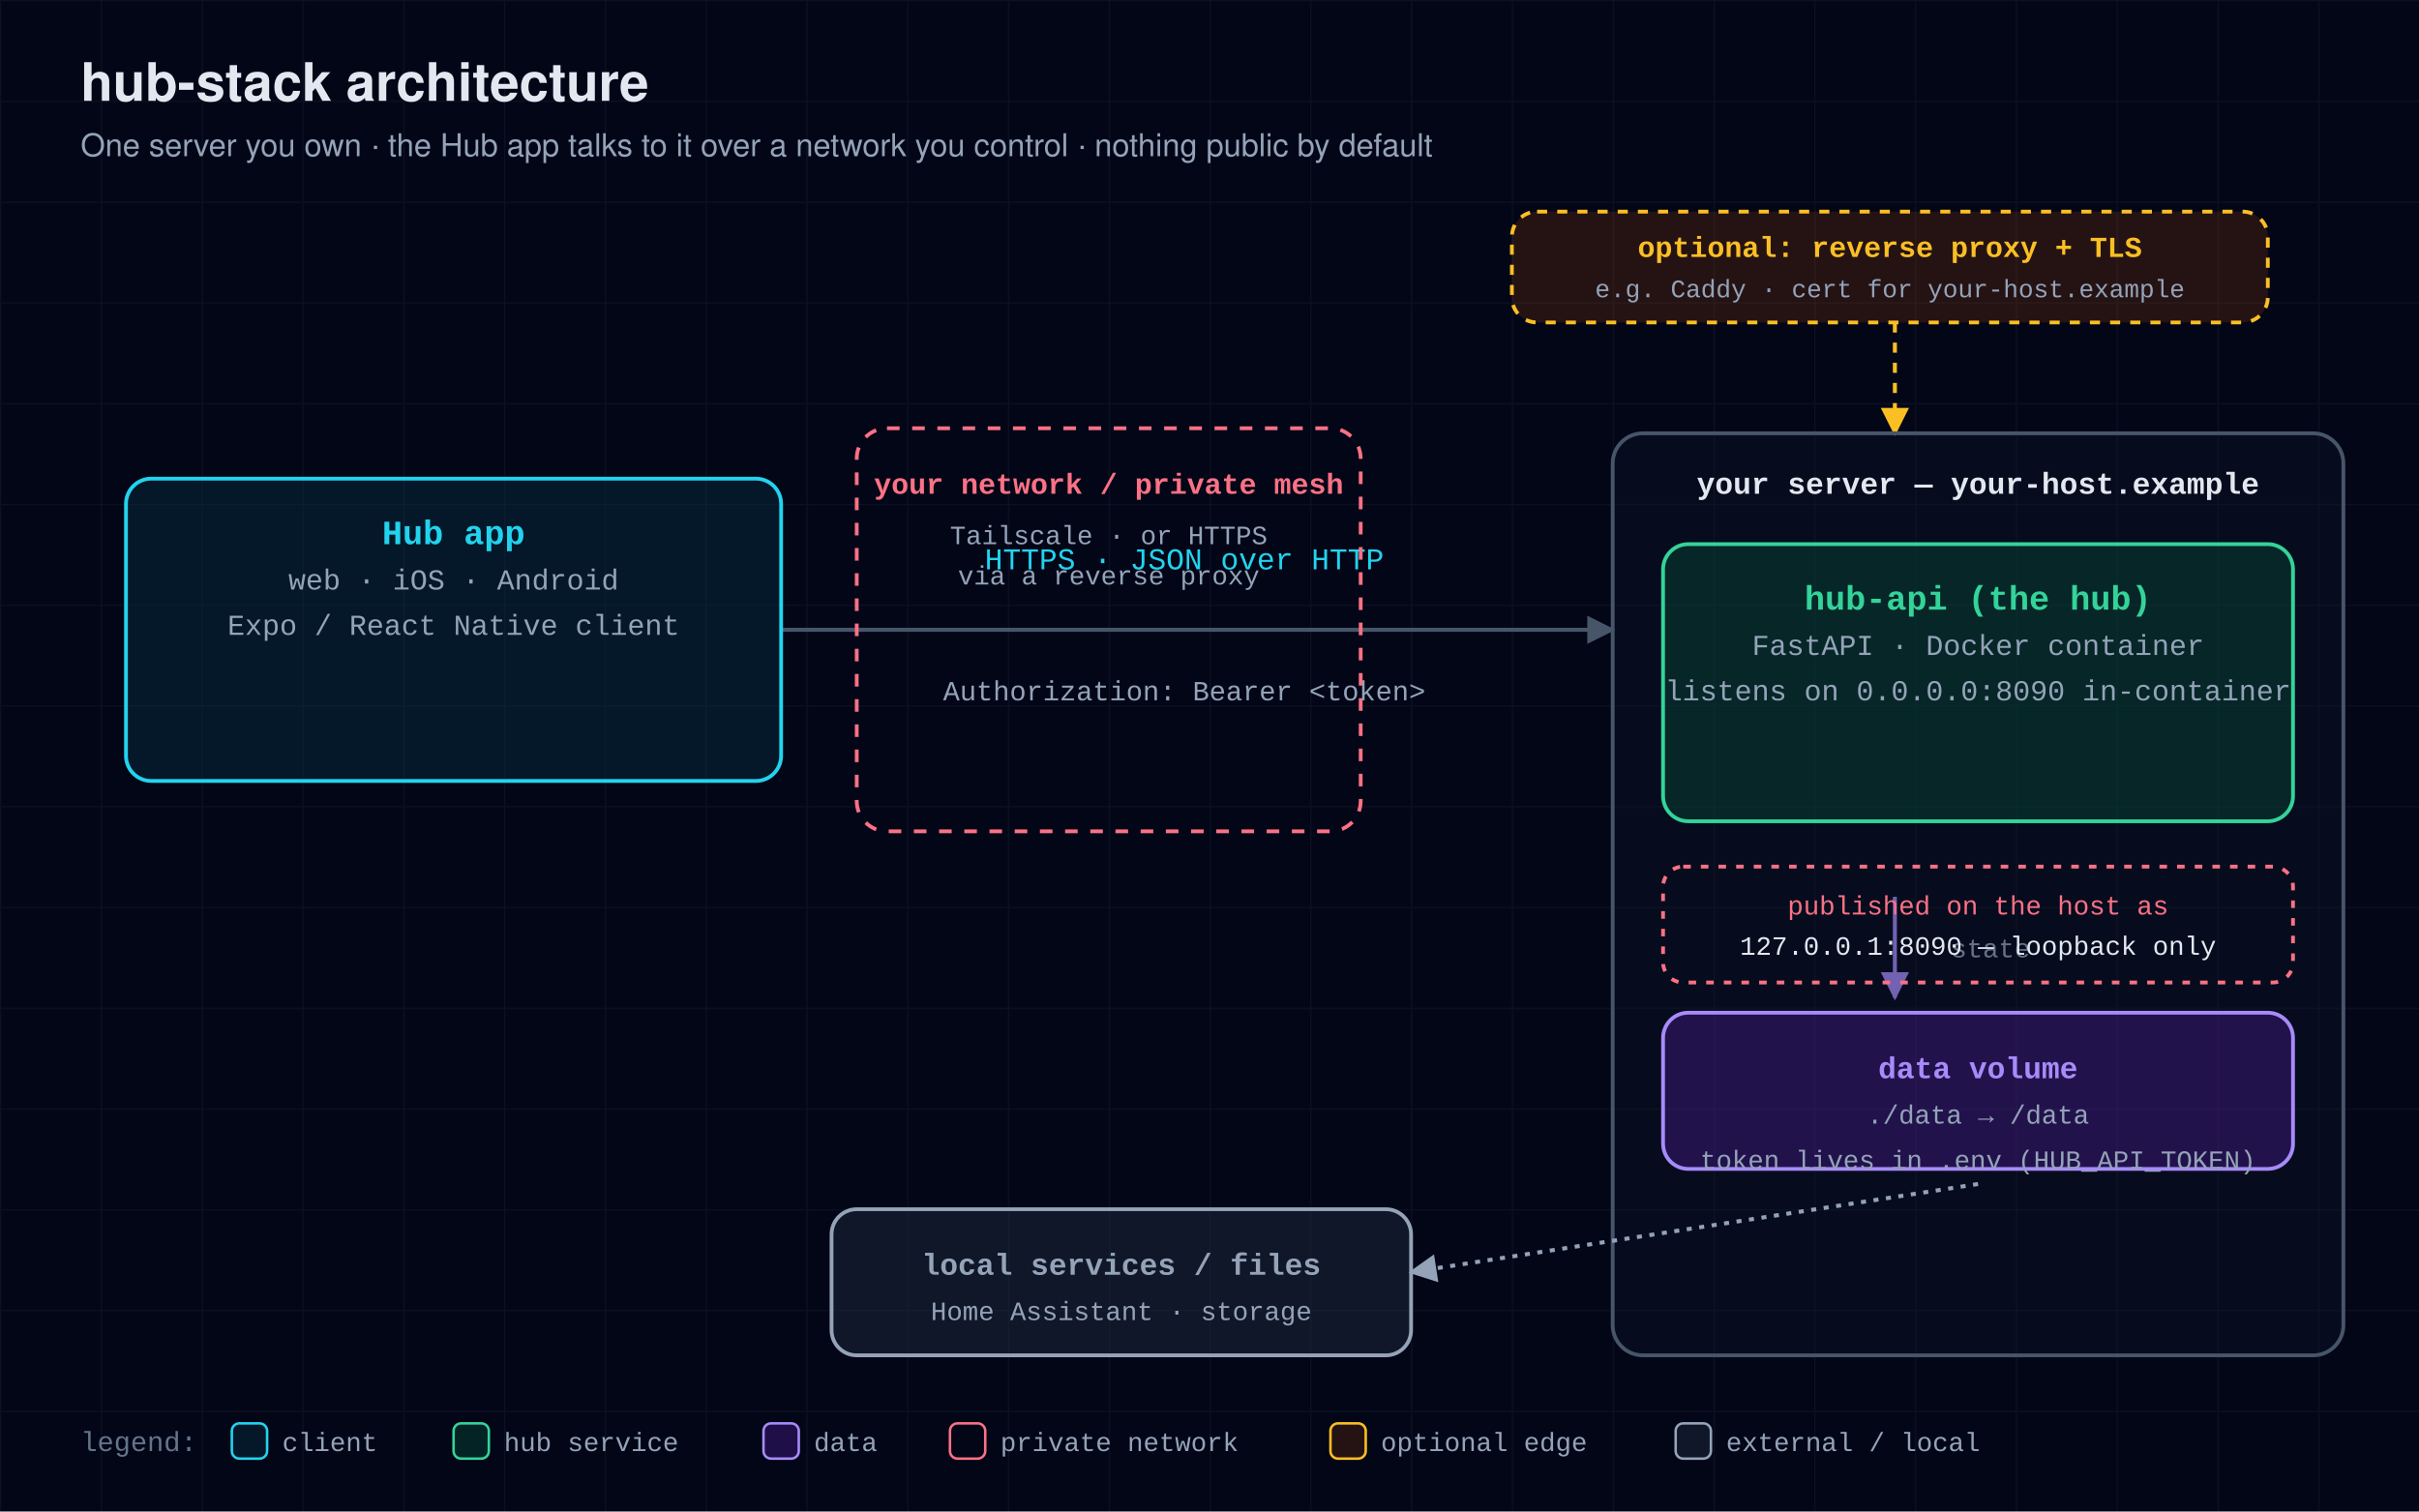
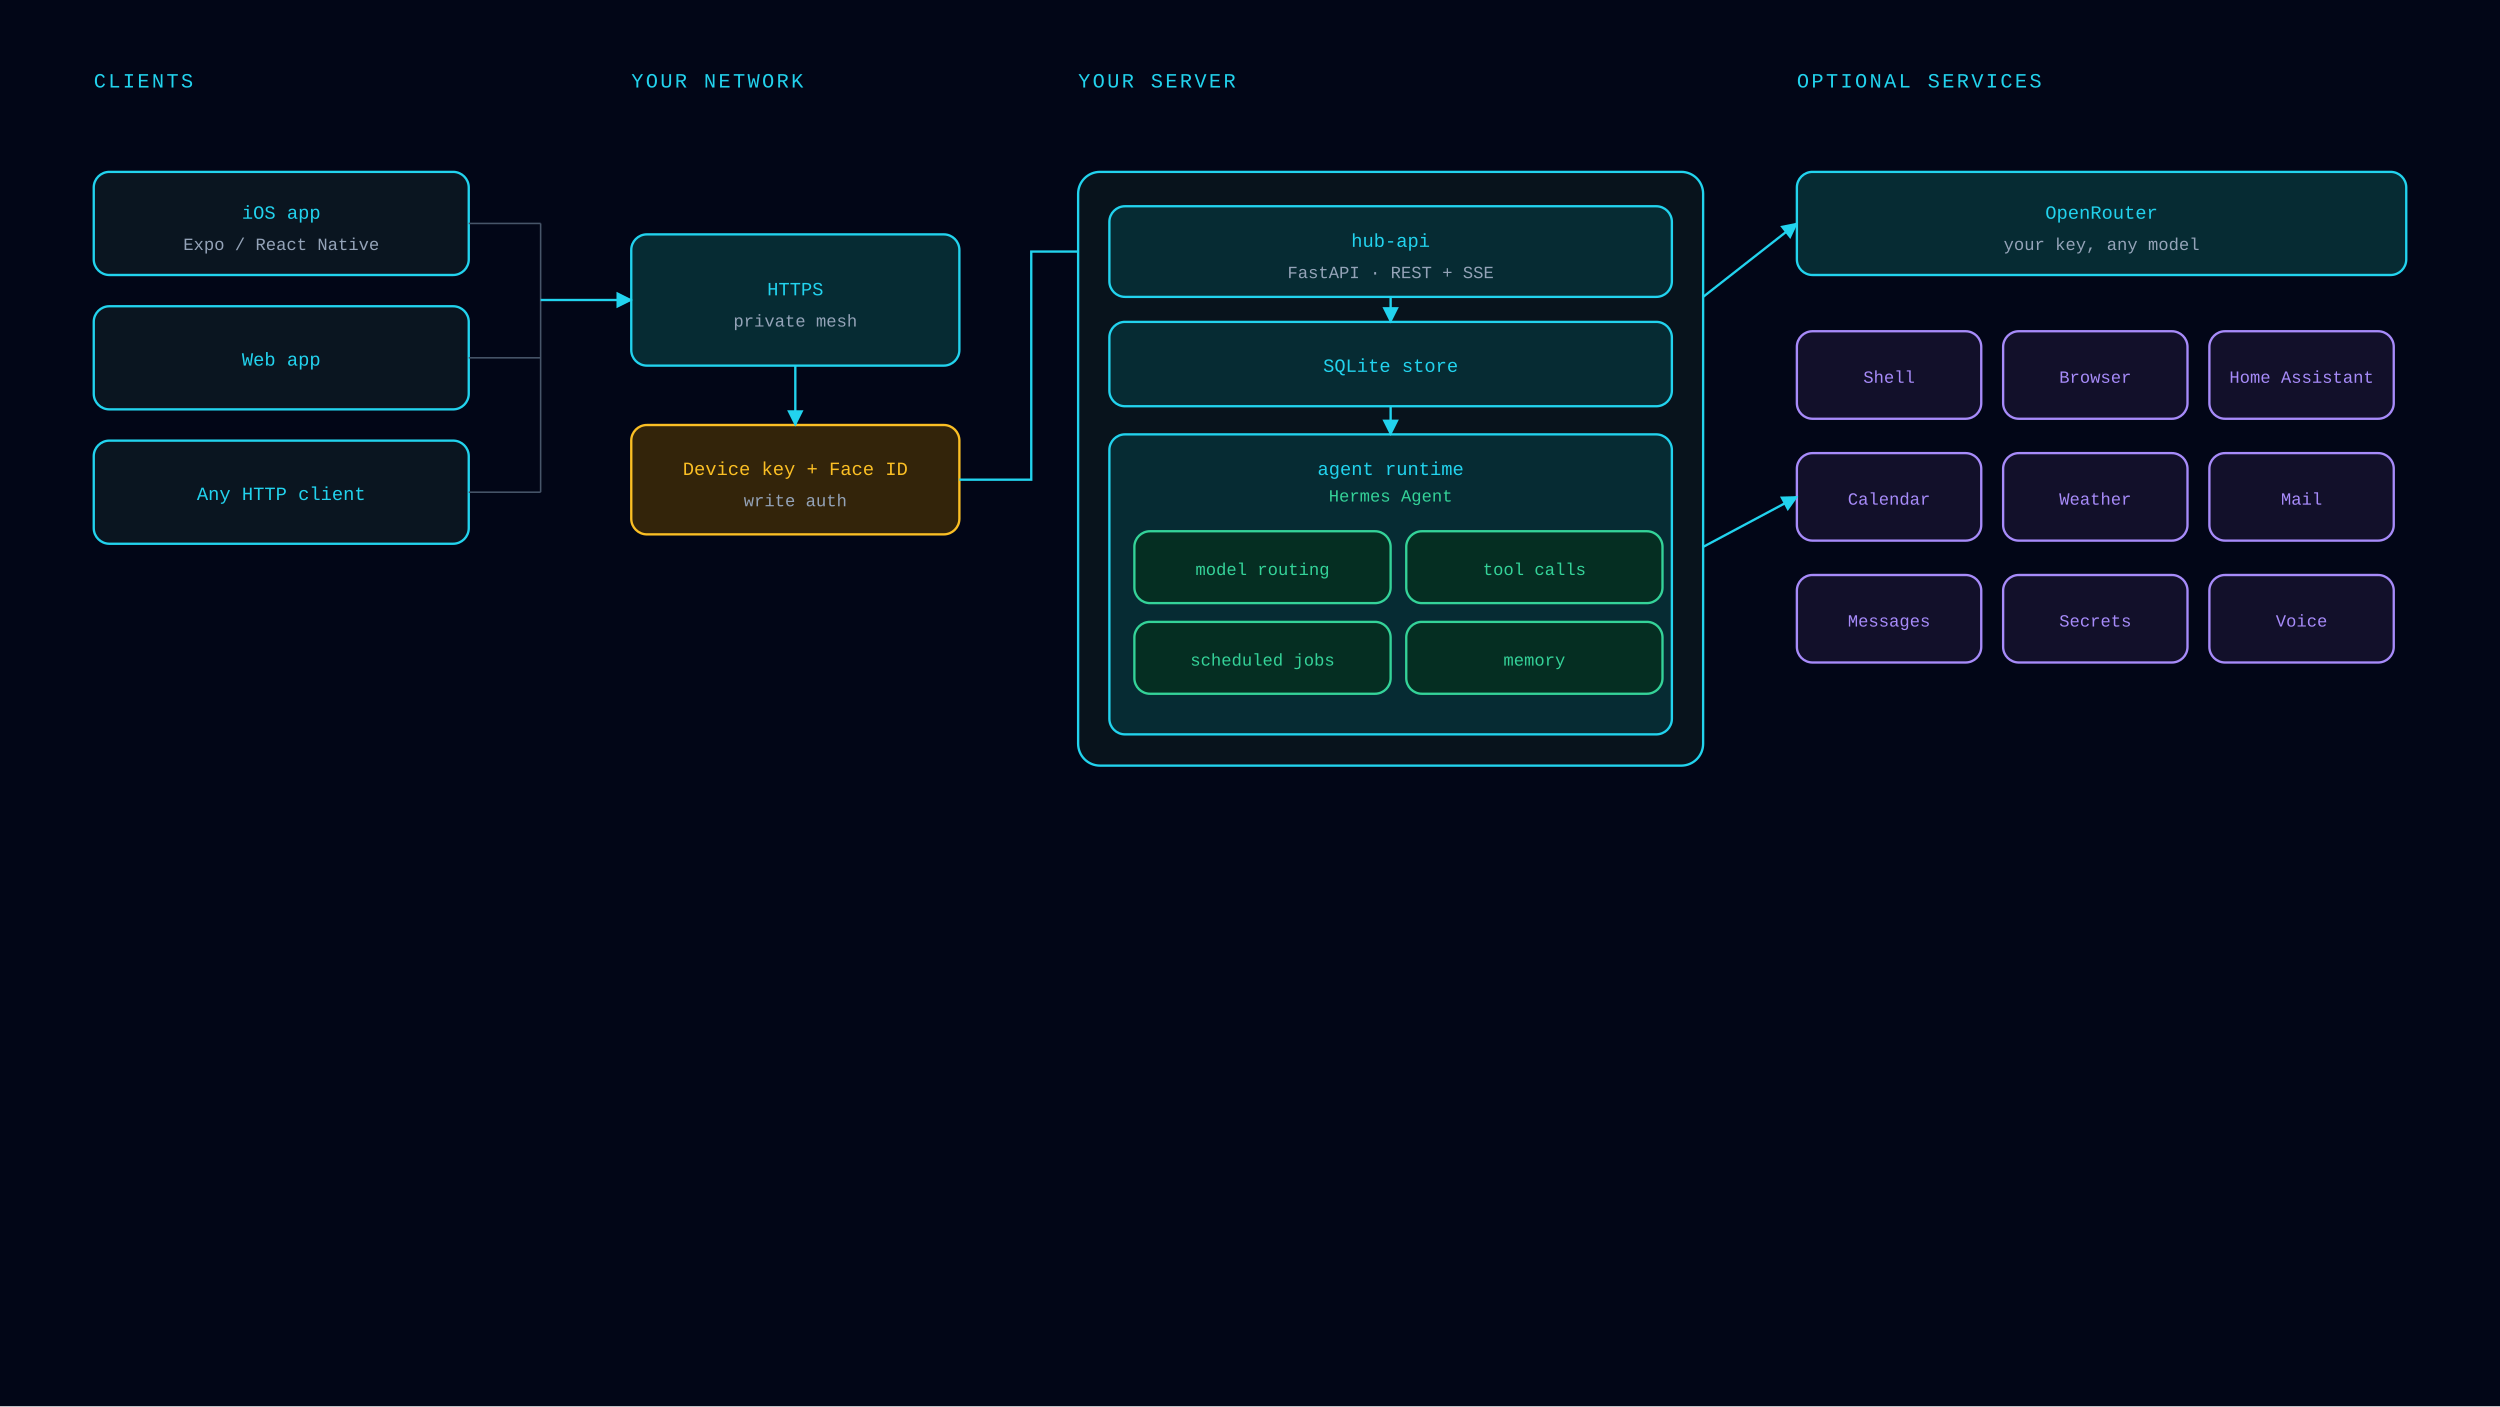
- <svg xmlns="http://www.w3.org/2000/svg" viewBox="0 0 960 600" width="960" height="600" role="img">
+ <svg xmlns="http://www.w3.org/2000/svg" width="1600" height="900" viewBox="0 0 1600 900">
  <defs>
-     <pattern id="grid" width="40" height="40" patternUnits="userSpaceOnUse">
-       <path d="M 40 0 L 0 0 0 40" fill="none" stroke="rgba(148,163,184,0.07)" stroke-width="1" />
-     </pattern>
-     <marker id="ar-475569" viewBox="0 0 10 10" refX="9" refY="5" markerWidth="7" markerHeight="7" orient="auto-start-reverse">
-       <path d="M0,0 L10,5 L0,10 z" fill="#475569" />
+     <marker id="a0" viewBox="0 0 10 10" refX="9" refY="5" markerWidth="7" markerHeight="7" orient="auto-start-reverse">
+       <path d="M 0 0 L 10 5 L 0 10 z" fill="#475569" />
    </marker>
-     <marker id="ar-94a3b8" viewBox="0 0 10 10" refX="9" refY="5" markerWidth="7" markerHeight="7" orient="auto-start-reverse">
-       <path d="M0,0 L10,5 L0,10 z" fill="#94a3b8" />
+     <marker id="a1" viewBox="0 0 10 10" refX="9" refY="5" markerWidth="7" markerHeight="7" orient="auto-start-reverse">
+       <path d="M 0 0 L 10 5 L 0 10 z" fill="#22d3ee" />
    </marker>
-     <marker id="ar-a78bfa" viewBox="0 0 10 10" refX="9" refY="5" markerWidth="7" markerHeight="7" orient="auto-start-reverse">
-       <path d="M0,0 L10,5 L0,10 z" fill="#a78bfa" />
+     <marker id="a2" viewBox="0 0 10 10" refX="9" refY="5" markerWidth="7" markerHeight="7" orient="auto-start-reverse">
+       <path d="M 0 0 L 10 5 L 0 10 z" fill="#fbbf24" />
    </marker>
-     <marker id="ar-fbbf24" viewBox="0 0 10 10" refX="9" refY="5" markerWidth="7" markerHeight="7" orient="auto-start-reverse">
-       <path d="M0,0 L10,5 L0,10 z" fill="#fbbf24" />
+     <marker id="a3" viewBox="0 0 10 10" refX="9" refY="5" markerWidth="7" markerHeight="7" orient="auto-start-reverse">
+       <path d="M 0 0 L 10 5 L 0 10 z" fill="#fb7185" />
    </marker>
  </defs>
-   <rect width="960" height="600" fill="#020617" />
-   <rect width="960" height="600" fill="url(#grid)" />
-   <text x="32" y="40" font-family="ui-sans-serif, system-ui, 'Segoe UI', Helvetica, Arial, sans-serif" font-size="21" fill="#e2e8f0" text-anchor="start" font-weight="600">hub-stack architecture</text>
-   <text x="32" y="62" font-family="ui-sans-serif, system-ui, 'Segoe UI', Helvetica, Arial, sans-serif" font-size="12.5" fill="#94a3b8" text-anchor="start">One server you own · the Hub app talks to it over a network you control · nothing public by default</text>
-   <path d="M310,250 L640,250" fill="none" stroke="#475569" stroke-width="1.6" marker-end="url(#ar-475569)" />
-   <text x="470" y="226" font-family="ui-monospace, 'JetBrains Mono', SFMono-Regular, Menlo, Consolas, 'Liberation Mono', monospace" font-size="12" fill="#22d3ee" text-anchor="middle">HTTPS · JSON over HTTP</text>
-   <text x="470" y="278" font-family="ui-monospace, 'JetBrains Mono', SFMono-Regular, Menlo, Consolas, 'Liberation Mono', monospace" font-size="11" fill="#94a3b8" text-anchor="middle">Authorization: Bearer &lt;token&gt;</text>
-   <path d="M752,128 L752,172" fill="none" stroke="#fbbf24" stroke-width="1.6" stroke-dasharray="4 4" marker-end="url(#ar-fbbf24)" />
-   <path d="M752,356 L752,396" fill="none" stroke="#a78bfa" stroke-width="1.6" marker-end="url(#ar-a78bfa)" />
-   <text x="790" y="380" font-family="ui-monospace, 'JetBrains Mono', SFMono-Regular, Menlo, Consolas, 'Liberation Mono', monospace" font-size="10.5" fill="#94a3b8" text-anchor="middle">state</text>
-   <rect x="50" y="190" width="260" height="120" rx="10" fill="rgba(8, 51, 68, 0.4)" stroke="#22d3ee" stroke-width="1.5" />
-   <text x="180.0" y="216" font-family="ui-monospace, 'JetBrains Mono', SFMono-Regular, Menlo, Consolas, 'Liberation Mono', monospace" font-size="13.5" fill="#22d3ee" text-anchor="middle" font-weight="600">Hub app</text>
-   <text x="180.0" y="234" font-family="ui-monospace, 'JetBrains Mono', SFMono-Regular, Menlo, Consolas, 'Liberation Mono', monospace" font-size="11.5" fill="#94a3b8" text-anchor="middle">web · iOS · Android</text>
-   <text x="180.0" y="252" font-family="ui-monospace, 'JetBrains Mono', SFMono-Regular, Menlo, Consolas, 'Liberation Mono', monospace" font-size="11.5" fill="#94a3b8" text-anchor="middle">Expo / React Native client</text>
-   <rect x="340" y="170" width="200" height="160" rx="12" fill="none" stroke="#fb7185" stroke-width="1.5" stroke-dasharray="5 5" />
-   <text x="440" y="196" font-family="ui-monospace, 'JetBrains Mono', SFMono-Regular, Menlo, Consolas, 'Liberation Mono', monospace" font-size="11.5" fill="#fb7185" text-anchor="middle" font-weight="600">your network / private mesh</text>
-   <text x="440" y="216" font-family="ui-monospace, 'JetBrains Mono', SFMono-Regular, Menlo, Consolas, 'Liberation Mono', monospace" font-size="10.5" fill="#94a3b8" text-anchor="middle">Tailscale · or HTTPS</text>
-   <text x="440" y="232" font-family="ui-monospace, 'JetBrains Mono', SFMono-Regular, Menlo, Consolas, 'Liberation Mono', monospace" font-size="10.5" fill="#94a3b8" text-anchor="middle">via a reverse proxy</text>
-   <rect x="600" y="84" width="300" height="44" rx="10" fill="rgba(120, 53, 15, 0.3)" stroke="#fbbf24" stroke-width="1.5" stroke-dasharray="4 4" />
-   <text x="750" y="102" font-family="ui-monospace, 'JetBrains Mono', SFMono-Regular, Menlo, Consolas, 'Liberation Mono', monospace" font-size="11.5" fill="#fbbf24" text-anchor="middle" font-weight="600">optional: reverse proxy + TLS</text>
-   <text x="750" y="118" font-family="ui-monospace, 'JetBrains Mono', SFMono-Regular, Menlo, Consolas, 'Liberation Mono', monospace" font-size="10" fill="#94a3b8" text-anchor="middle">e.g. Caddy · cert for your-host.example</text>
-   <rect x="640" y="172" width="290" height="366" rx="12" fill="rgba(15, 23, 42, 0.35)" stroke="#475569" stroke-width="1.5" />
-   <text x="785" y="196" font-family="ui-monospace, 'JetBrains Mono', SFMono-Regular, Menlo, Consolas, 'Liberation Mono', monospace" font-size="12" fill="#e2e8f0" text-anchor="middle" font-weight="600">your server — your-host.example</text>
-   <rect x="660" y="216" width="250" height="110" rx="10" fill="rgba(6, 78, 59, 0.4)" stroke="#34d399" stroke-width="1.5" />
-   <text x="785.0" y="242" font-family="ui-monospace, 'JetBrains Mono', SFMono-Regular, Menlo, Consolas, 'Liberation Mono', monospace" font-size="13.5" fill="#34d399" text-anchor="middle" font-weight="600">hub-api  (the hub)</text>
-   <text x="785.0" y="260" font-family="ui-monospace, 'JetBrains Mono', SFMono-Regular, Menlo, Consolas, 'Liberation Mono', monospace" font-size="11.5" fill="#94a3b8" text-anchor="middle">FastAPI · Docker container</text>
-   <text x="785.0" y="278" font-family="ui-monospace, 'JetBrains Mono', SFMono-Regular, Menlo, Consolas, 'Liberation Mono', monospace" font-size="11.5" fill="#94a3b8" text-anchor="middle">listens on 0.0.0.0:8090 in-container</text>
-   <rect x="660" y="344" width="250" height="46" rx="8" fill="none" stroke="#fb7185" stroke-width="1.5" stroke-dasharray="3 4" />
-   <text x="785" y="363" font-family="ui-monospace, 'JetBrains Mono', SFMono-Regular, Menlo, Consolas, 'Liberation Mono', monospace" font-size="10.5" fill="#fb7185" text-anchor="middle">published on the host as</text>
-   <text x="785" y="379" font-family="ui-monospace, 'JetBrains Mono', SFMono-Regular, Menlo, Consolas, 'Liberation Mono', monospace" font-size="10.5" fill="#e2e8f0" text-anchor="middle">127.0.0.1:8090 — loopback only</text>
-   <rect x="660" y="402" width="250" height="62" rx="10" fill="rgba(76, 29, 149, 0.4)" stroke="#a78bfa" stroke-width="1.5" />
-   <text x="785.0" y="428" font-family="ui-monospace, 'JetBrains Mono', SFMono-Regular, Menlo, Consolas, 'Liberation Mono', monospace" font-size="12" fill="#a78bfa" text-anchor="middle" font-weight="600">data volume</text>
-   <text x="785.0" y="446" font-family="ui-monospace, 'JetBrains Mono', SFMono-Regular, Menlo, Consolas, 'Liberation Mono', monospace" font-size="10.5" fill="#94a3b8" text-anchor="middle">./data  →  /data</text>
-   <text x="785.0" y="464" font-family="ui-monospace, 'JetBrains Mono', SFMono-Regular, Menlo, Consolas, 'Liberation Mono', monospace" font-size="10.5" fill="#94a3b8" text-anchor="middle">token lives in .env (HUB_API_TOKEN)</text>
-   <path d="M785,470 L560,505" fill="none" stroke="#94a3b8" stroke-width="1.6" stroke-dasharray="2 3" marker-end="url(#ar-94a3b8)" />
-   <rect x="330" y="480" width="230" height="58" rx="10" fill="rgba(30, 41, 59, 0.5)" stroke="#94a3b8" stroke-width="1.5" />
-   <text x="445.0" y="506" font-family="ui-monospace, 'JetBrains Mono', SFMono-Regular, Menlo, Consolas, 'Liberation Mono', monospace" font-size="12" fill="#94a3b8" text-anchor="middle" font-weight="600">local services / files</text>
-   <text x="445.0" y="524" font-family="ui-monospace, 'JetBrains Mono', SFMono-Regular, Menlo, Consolas, 'Liberation Mono', monospace" font-size="10.5" fill="#94a3b8" text-anchor="middle">Home Assistant · storage</text>
-   <text x="32" y="576" font-family="ui-monospace, 'JetBrains Mono', SFMono-Regular, Menlo, Consolas, 'Liberation Mono', monospace" font-size="11" fill="#64748b" text-anchor="start">legend:</text>
-   <rect x="92" y="565" width="14" height="14" rx="3" fill="rgba(8, 51, 68, 0.4)" stroke="#22d3ee" stroke-width="1" />
-   <text x="112" y="576" font-family="ui-monospace, 'JetBrains Mono', SFMono-Regular, Menlo, Consolas, 'Liberation Mono', monospace" font-size="10.5" fill="#94a3b8" text-anchor="start">client</text>
-   <rect x="180" y="565" width="14" height="14" rx="3" fill="rgba(6, 78, 59, 0.4)" stroke="#34d399" stroke-width="1" />
-   <text x="200" y="576" font-family="ui-monospace, 'JetBrains Mono', SFMono-Regular, Menlo, Consolas, 'Liberation Mono', monospace" font-size="10.5" fill="#94a3b8" text-anchor="start">hub service</text>
-   <rect x="303" y="565" width="14" height="14" rx="3" fill="rgba(76, 29, 149, 0.4)" stroke="#a78bfa" stroke-width="1" />
-   <text x="323" y="576" font-family="ui-monospace, 'JetBrains Mono', SFMono-Regular, Menlo, Consolas, 'Liberation Mono', monospace" font-size="10.5" fill="#94a3b8" text-anchor="start">data</text>
-   <rect x="377" y="565" width="14" height="14" rx="3" fill="none" stroke="#fb7185" stroke-width="1" />
-   <text x="397" y="576" font-family="ui-monospace, 'JetBrains Mono', SFMono-Regular, Menlo, Consolas, 'Liberation Mono', monospace" font-size="10.5" fill="#94a3b8" text-anchor="start">private network</text>
-   <rect x="528" y="565" width="14" height="14" rx="3" fill="rgba(120, 53, 15, 0.3)" stroke="#fbbf24" stroke-width="1" />
-   <text x="548" y="576" font-family="ui-monospace, 'JetBrains Mono', SFMono-Regular, Menlo, Consolas, 'Liberation Mono', monospace" font-size="10.5" fill="#94a3b8" text-anchor="start">optional edge</text>
-   <rect x="665" y="565" width="14" height="14" rx="3" fill="rgba(30, 41, 59, 0.5)" stroke="#94a3b8" stroke-width="1" />
-   <text x="685" y="576" font-family="ui-monospace, 'JetBrains Mono', SFMono-Regular, Menlo, Consolas, 'Liberation Mono', monospace" font-size="10.5" fill="#94a3b8" text-anchor="start">external / local</text>
+   <rect width="1600" height="900" fill="#020617" />
+   <text x="60" y="56" font-family="ui-monospace, 'JetBrains Mono', SFMono-Regular, Menlo, Consolas, 'Liberation Mono', 'DejaVu Sans Mono', monospace" font-size="13" fill="#22d3ee" text-anchor="start" letter-spacing="1.5">CLIENTS</text>
+   <text x="404" y="56" font-family="ui-monospace, 'JetBrains Mono', SFMono-Regular, Menlo, Consolas, 'Liberation Mono', 'DejaVu Sans Mono', monospace" font-size="13" fill="#22d3ee" text-anchor="start" letter-spacing="1.5">YOUR NETWORK</text>
+   <text x="690" y="56" font-family="ui-monospace, 'JetBrains Mono', SFMono-Regular, Menlo, Consolas, 'Liberation Mono', 'DejaVu Sans Mono', monospace" font-size="13" fill="#22d3ee" text-anchor="start" letter-spacing="1.5">YOUR SERVER</text>
+   <text x="1150" y="56" font-family="ui-monospace, 'JetBrains Mono', SFMono-Regular, Menlo, Consolas, 'Liberation Mono', 'DejaVu Sans Mono', monospace" font-size="13" fill="#22d3ee" text-anchor="start" letter-spacing="1.5">OPTIONAL SERVICES</text>
+   <rect x="60" y="110" width="240" height="66" rx="10" fill="#0a1520" stroke="#22d3ee" stroke-width="1.5" />
+   <text x="180" y="140" font-family="ui-monospace, 'JetBrains Mono', SFMono-Regular, Menlo, Consolas, 'Liberation Mono', 'DejaVu Sans Mono', monospace" font-size="12" fill="#22d3ee" text-anchor="middle">iOS app</text>
+   <text x="180" y="160" font-family="ui-monospace, 'JetBrains Mono', SFMono-Regular, Menlo, Consolas, 'Liberation Mono', 'DejaVu Sans Mono', monospace" font-size="11" fill="#94a3b8" text-anchor="middle">Expo / React Native</text>
+   <rect x="60" y="196" width="240" height="66" rx="10" fill="#0a1520" stroke="#22d3ee" stroke-width="1.5" />
+   <text x="180" y="234" font-family="ui-monospace, 'JetBrains Mono', SFMono-Regular, Menlo, Consolas, 'Liberation Mono', 'DejaVu Sans Mono', monospace" font-size="12" fill="#22d3ee" text-anchor="middle">Web app</text>
+   <rect x="60" y="282" width="240" height="66" rx="10" fill="#0a1520" stroke="#22d3ee" stroke-width="1.5" />
+   <text x="180" y="320" font-family="ui-monospace, 'JetBrains Mono', SFMono-Regular, Menlo, Consolas, 'Liberation Mono', 'DejaVu Sans Mono', monospace" font-size="12" fill="#22d3ee" text-anchor="middle">Any HTTP client</text>
+   <path d="M300,143 L346,143" fill="none" stroke="#475569" stroke-width="1" />
+   <path d="M300,229 L346,229" fill="none" stroke="#475569" stroke-width="1" />
+   <path d="M300,315 L346,315" fill="none" stroke="#475569" stroke-width="1" />
+   <path d="M346,143 L346,315" fill="none" stroke="#475569" stroke-width="1" />
+   <rect x="404" y="150" width="210" height="84" rx="10" fill="#062b33" stroke="#22d3ee" stroke-width="1.5" />
+   <text x="509" y="189" font-family="ui-monospace, 'JetBrains Mono', SFMono-Regular, Menlo, Consolas, 'Liberation Mono', 'DejaVu Sans Mono', monospace" font-size="12" fill="#22d3ee" text-anchor="middle">HTTPS</text>
+   <text x="509" y="209" font-family="ui-monospace, 'JetBrains Mono', SFMono-Regular, Menlo, Consolas, 'Liberation Mono', 'DejaVu Sans Mono', monospace" font-size="11" fill="#94a3b8" text-anchor="middle">private mesh</text>
+   <rect x="404" y="272" width="210" height="70" rx="10" fill="#33240a" stroke="#fbbf24" stroke-width="1.5" />
+   <text x="509" y="304" font-family="ui-monospace, 'JetBrains Mono', SFMono-Regular, Menlo, Consolas, 'Liberation Mono', 'DejaVu Sans Mono', monospace" font-size="12" fill="#fbbf24" text-anchor="middle">Device key + Face ID</text>
+   <text x="509" y="324" font-family="ui-monospace, 'JetBrains Mono', SFMono-Regular, Menlo, Consolas, 'Liberation Mono', 'DejaVu Sans Mono', monospace" font-size="11" fill="#94a3b8" text-anchor="middle">write auth</text>
+   <path d="M346,192 L404,192" fill="none" stroke="#22d3ee" stroke-width="1.5" marker-end="url(#a1)" />
+   <path d="M509,234 L509,272" fill="none" stroke="#22d3ee" stroke-width="1.5" marker-end="url(#a1)" />
+   <path d="M614,307 L660,307 L660,161 L710,161" fill="none" stroke="#22d3ee" stroke-width="1.5" marker-end="url(#a1)" />
+   <rect x="690" y="110" width="400" height="380" rx="14" fill="#08131c" stroke="#22d3ee" stroke-width="1.5" />
+   <rect x="710" y="132" width="360" height="58" rx="10" fill="#062b33" stroke="#22d3ee" stroke-width="1.5" />
+   <text x="890" y="158" font-family="ui-monospace, 'JetBrains Mono', SFMono-Regular, Menlo, Consolas, 'Liberation Mono', 'DejaVu Sans Mono', monospace" font-size="12" fill="#22d3ee" text-anchor="middle">hub-api</text>
+   <text x="890" y="178" font-family="ui-monospace, 'JetBrains Mono', SFMono-Regular, Menlo, Consolas, 'Liberation Mono', 'DejaVu Sans Mono', monospace" font-size="11" fill="#94a3b8" text-anchor="middle">FastAPI · REST + SSE</text>
+   <rect x="710" y="206" width="360" height="54" rx="10" fill="#062b33" stroke="#22d3ee" stroke-width="1.5" />
+   <text x="890" y="238" font-family="ui-monospace, 'JetBrains Mono', SFMono-Regular, Menlo, Consolas, 'Liberation Mono', 'DejaVu Sans Mono', monospace" font-size="12" fill="#22d3ee" text-anchor="middle">SQLite store</text>
+   <rect x="710" y="278" width="360" height="192" rx="10" fill="#062b33" stroke="#22d3ee" stroke-width="1.5" />
+   <text x="890" y="304" font-family="ui-monospace, 'JetBrains Mono', SFMono-Regular, Menlo, Consolas, 'Liberation Mono', 'DejaVu Sans Mono', monospace" font-size="12" fill="#22d3ee" text-anchor="middle">agent runtime</text>
+   <text x="890" y="321" font-family="ui-monospace, 'JetBrains Mono', SFMono-Regular, Menlo, Consolas, 'Liberation Mono', 'DejaVu Sans Mono', monospace" font-size="11" fill="#34d399" text-anchor="middle">Hermes Agent</text>
+   <rect x="726" y="340" width="164" height="46" rx="10" fill="#052e22" stroke="#34d399" stroke-width="1.5" />
+   <text x="808" y="368" font-family="ui-monospace, 'JetBrains Mono', SFMono-Regular, Menlo, Consolas, 'Liberation Mono', 'DejaVu Sans Mono', monospace" font-size="11" fill="#34d399" text-anchor="middle">model routing</text>
+   <rect x="900" y="340" width="164" height="46" rx="10" fill="#052e22" stroke="#34d399" stroke-width="1.5" />
+   <text x="982" y="368" font-family="ui-monospace, 'JetBrains Mono', SFMono-Regular, Menlo, Consolas, 'Liberation Mono', 'DejaVu Sans Mono', monospace" font-size="11" fill="#34d399" text-anchor="middle">tool calls</text>
+   <rect x="726" y="398" width="164" height="46" rx="10" fill="#052e22" stroke="#34d399" stroke-width="1.5" />
+   <text x="808" y="426" font-family="ui-monospace, 'JetBrains Mono', SFMono-Regular, Menlo, Consolas, 'Liberation Mono', 'DejaVu Sans Mono', monospace" font-size="11" fill="#34d399" text-anchor="middle">scheduled jobs</text>
+   <rect x="900" y="398" width="164" height="46" rx="10" fill="#052e22" stroke="#34d399" stroke-width="1.5" />
+   <text x="982" y="426" font-family="ui-monospace, 'JetBrains Mono', SFMono-Regular, Menlo, Consolas, 'Liberation Mono', 'DejaVu Sans Mono', monospace" font-size="11" fill="#34d399" text-anchor="middle">memory</text>
+   <path d="M890,190 L890,206" fill="none" stroke="#22d3ee" stroke-width="1.5" marker-end="url(#a1)" />
+   <path d="M890,260 L890,278" fill="none" stroke="#22d3ee" stroke-width="1.5" marker-end="url(#a1)" />
+   <rect x="1150" y="110" width="390" height="66" rx="10" fill="#062b33" stroke="#22d3ee" stroke-width="1.5" />
+   <text x="1345" y="140" font-family="ui-monospace, 'JetBrains Mono', SFMono-Regular, Menlo, Consolas, 'Liberation Mono', 'DejaVu Sans Mono', monospace" font-size="12" fill="#22d3ee" text-anchor="middle">OpenRouter</text>
+   <text x="1345" y="160" font-family="ui-monospace, 'JetBrains Mono', SFMono-Regular, Menlo, Consolas, 'Liberation Mono', 'DejaVu Sans Mono', monospace" font-size="11" fill="#94a3b8" text-anchor="middle">your key, any model</text>
+   <rect x="1150" y="212" width="118" height="56" rx="10" fill="#12102a" stroke="#a78bfa" stroke-width="1.5" />
+   <text x="1209" y="245" font-family="ui-monospace, 'JetBrains Mono', SFMono-Regular, Menlo, Consolas, 'Liberation Mono', 'DejaVu Sans Mono', monospace" font-size="11" fill="#a78bfa" text-anchor="middle">Shell</text>
+   <rect x="1282" y="212" width="118" height="56" rx="10" fill="#12102a" stroke="#a78bfa" stroke-width="1.5" />
+   <text x="1341" y="245" font-family="ui-monospace, 'JetBrains Mono', SFMono-Regular, Menlo, Consolas, 'Liberation Mono', 'DejaVu Sans Mono', monospace" font-size="11" fill="#a78bfa" text-anchor="middle">Browser</text>
+   <rect x="1414" y="212" width="118" height="56" rx="10" fill="#12102a" stroke="#a78bfa" stroke-width="1.5" />
+   <text x="1473" y="245" font-family="ui-monospace, 'JetBrains Mono', SFMono-Regular, Menlo, Consolas, 'Liberation Mono', 'DejaVu Sans Mono', monospace" font-size="11" fill="#a78bfa" text-anchor="middle">Home Assistant</text>
+   <rect x="1150" y="290" width="118" height="56" rx="10" fill="#12102a" stroke="#a78bfa" stroke-width="1.5" />
+   <text x="1209" y="323" font-family="ui-monospace, 'JetBrains Mono', SFMono-Regular, Menlo, Consolas, 'Liberation Mono', 'DejaVu Sans Mono', monospace" font-size="11" fill="#a78bfa" text-anchor="middle">Calendar</text>
+   <rect x="1282" y="290" width="118" height="56" rx="10" fill="#12102a" stroke="#a78bfa" stroke-width="1.5" />
+   <text x="1341" y="323" font-family="ui-monospace, 'JetBrains Mono', SFMono-Regular, Menlo, Consolas, 'Liberation Mono', 'DejaVu Sans Mono', monospace" font-size="11" fill="#a78bfa" text-anchor="middle">Weather</text>
+   <rect x="1414" y="290" width="118" height="56" rx="10" fill="#12102a" stroke="#a78bfa" stroke-width="1.5" />
+   <text x="1473" y="323" font-family="ui-monospace, 'JetBrains Mono', SFMono-Regular, Menlo, Consolas, 'Liberation Mono', 'DejaVu Sans Mono', monospace" font-size="11" fill="#a78bfa" text-anchor="middle">Mail</text>
+   <rect x="1150" y="368" width="118" height="56" rx="10" fill="#12102a" stroke="#a78bfa" stroke-width="1.5" />
+   <text x="1209" y="401" font-family="ui-monospace, 'JetBrains Mono', SFMono-Regular, Menlo, Consolas, 'Liberation Mono', 'DejaVu Sans Mono', monospace" font-size="11" fill="#a78bfa" text-anchor="middle">Messages</text>
+   <rect x="1282" y="368" width="118" height="56" rx="10" fill="#12102a" stroke="#a78bfa" stroke-width="1.5" />
+   <text x="1341" y="401" font-family="ui-monospace, 'JetBrains Mono', SFMono-Regular, Menlo, Consolas, 'Liberation Mono', 'DejaVu Sans Mono', monospace" font-size="11" fill="#a78bfa" text-anchor="middle">Secrets</text>
+   <rect x="1414" y="368" width="118" height="56" rx="10" fill="#12102a" stroke="#a78bfa" stroke-width="1.5" />
+   <text x="1473" y="401" font-family="ui-monospace, 'JetBrains Mono', SFMono-Regular, Menlo, Consolas, 'Liberation Mono', 'DejaVu Sans Mono', monospace" font-size="11" fill="#a78bfa" text-anchor="middle">Voice</text>
+   <path d="M1090,190 L1150,143" fill="none" stroke="#22d3ee" stroke-width="1.5" marker-end="url(#a1)" />
+   <path d="M1090,350 L1150,318" fill="none" stroke="#22d3ee" stroke-width="1.5" marker-end="url(#a1)" />
</svg>
